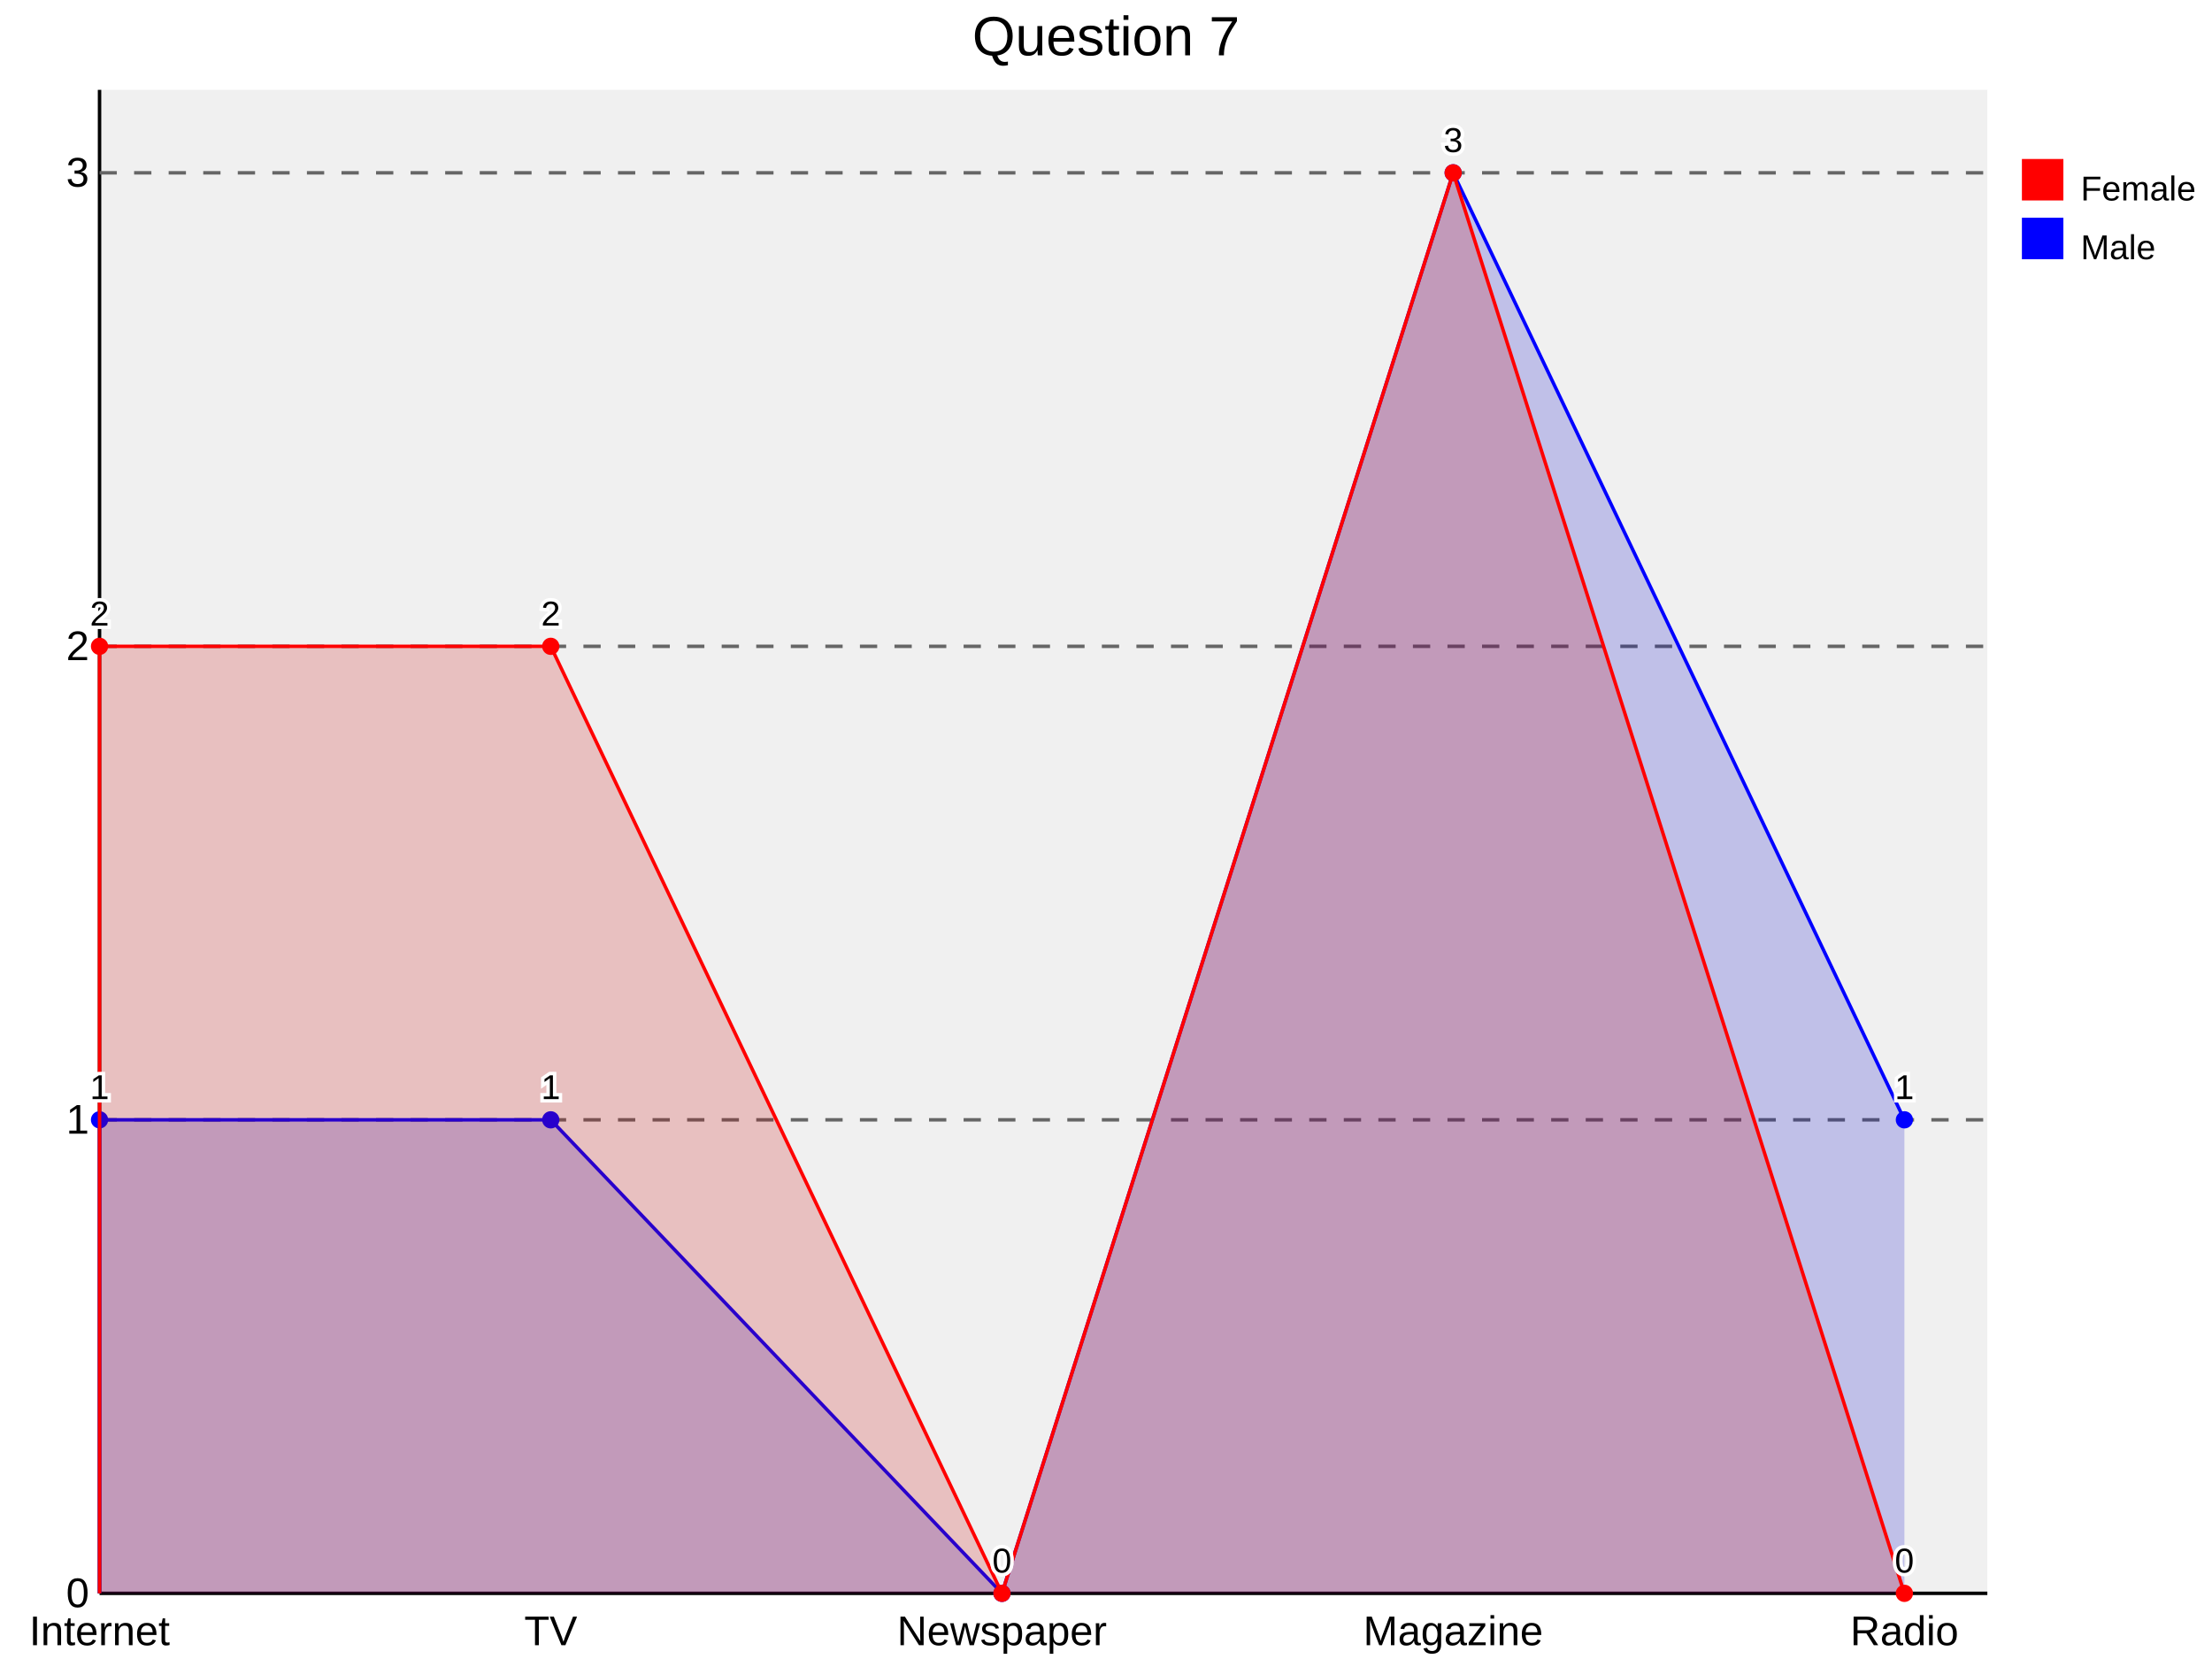
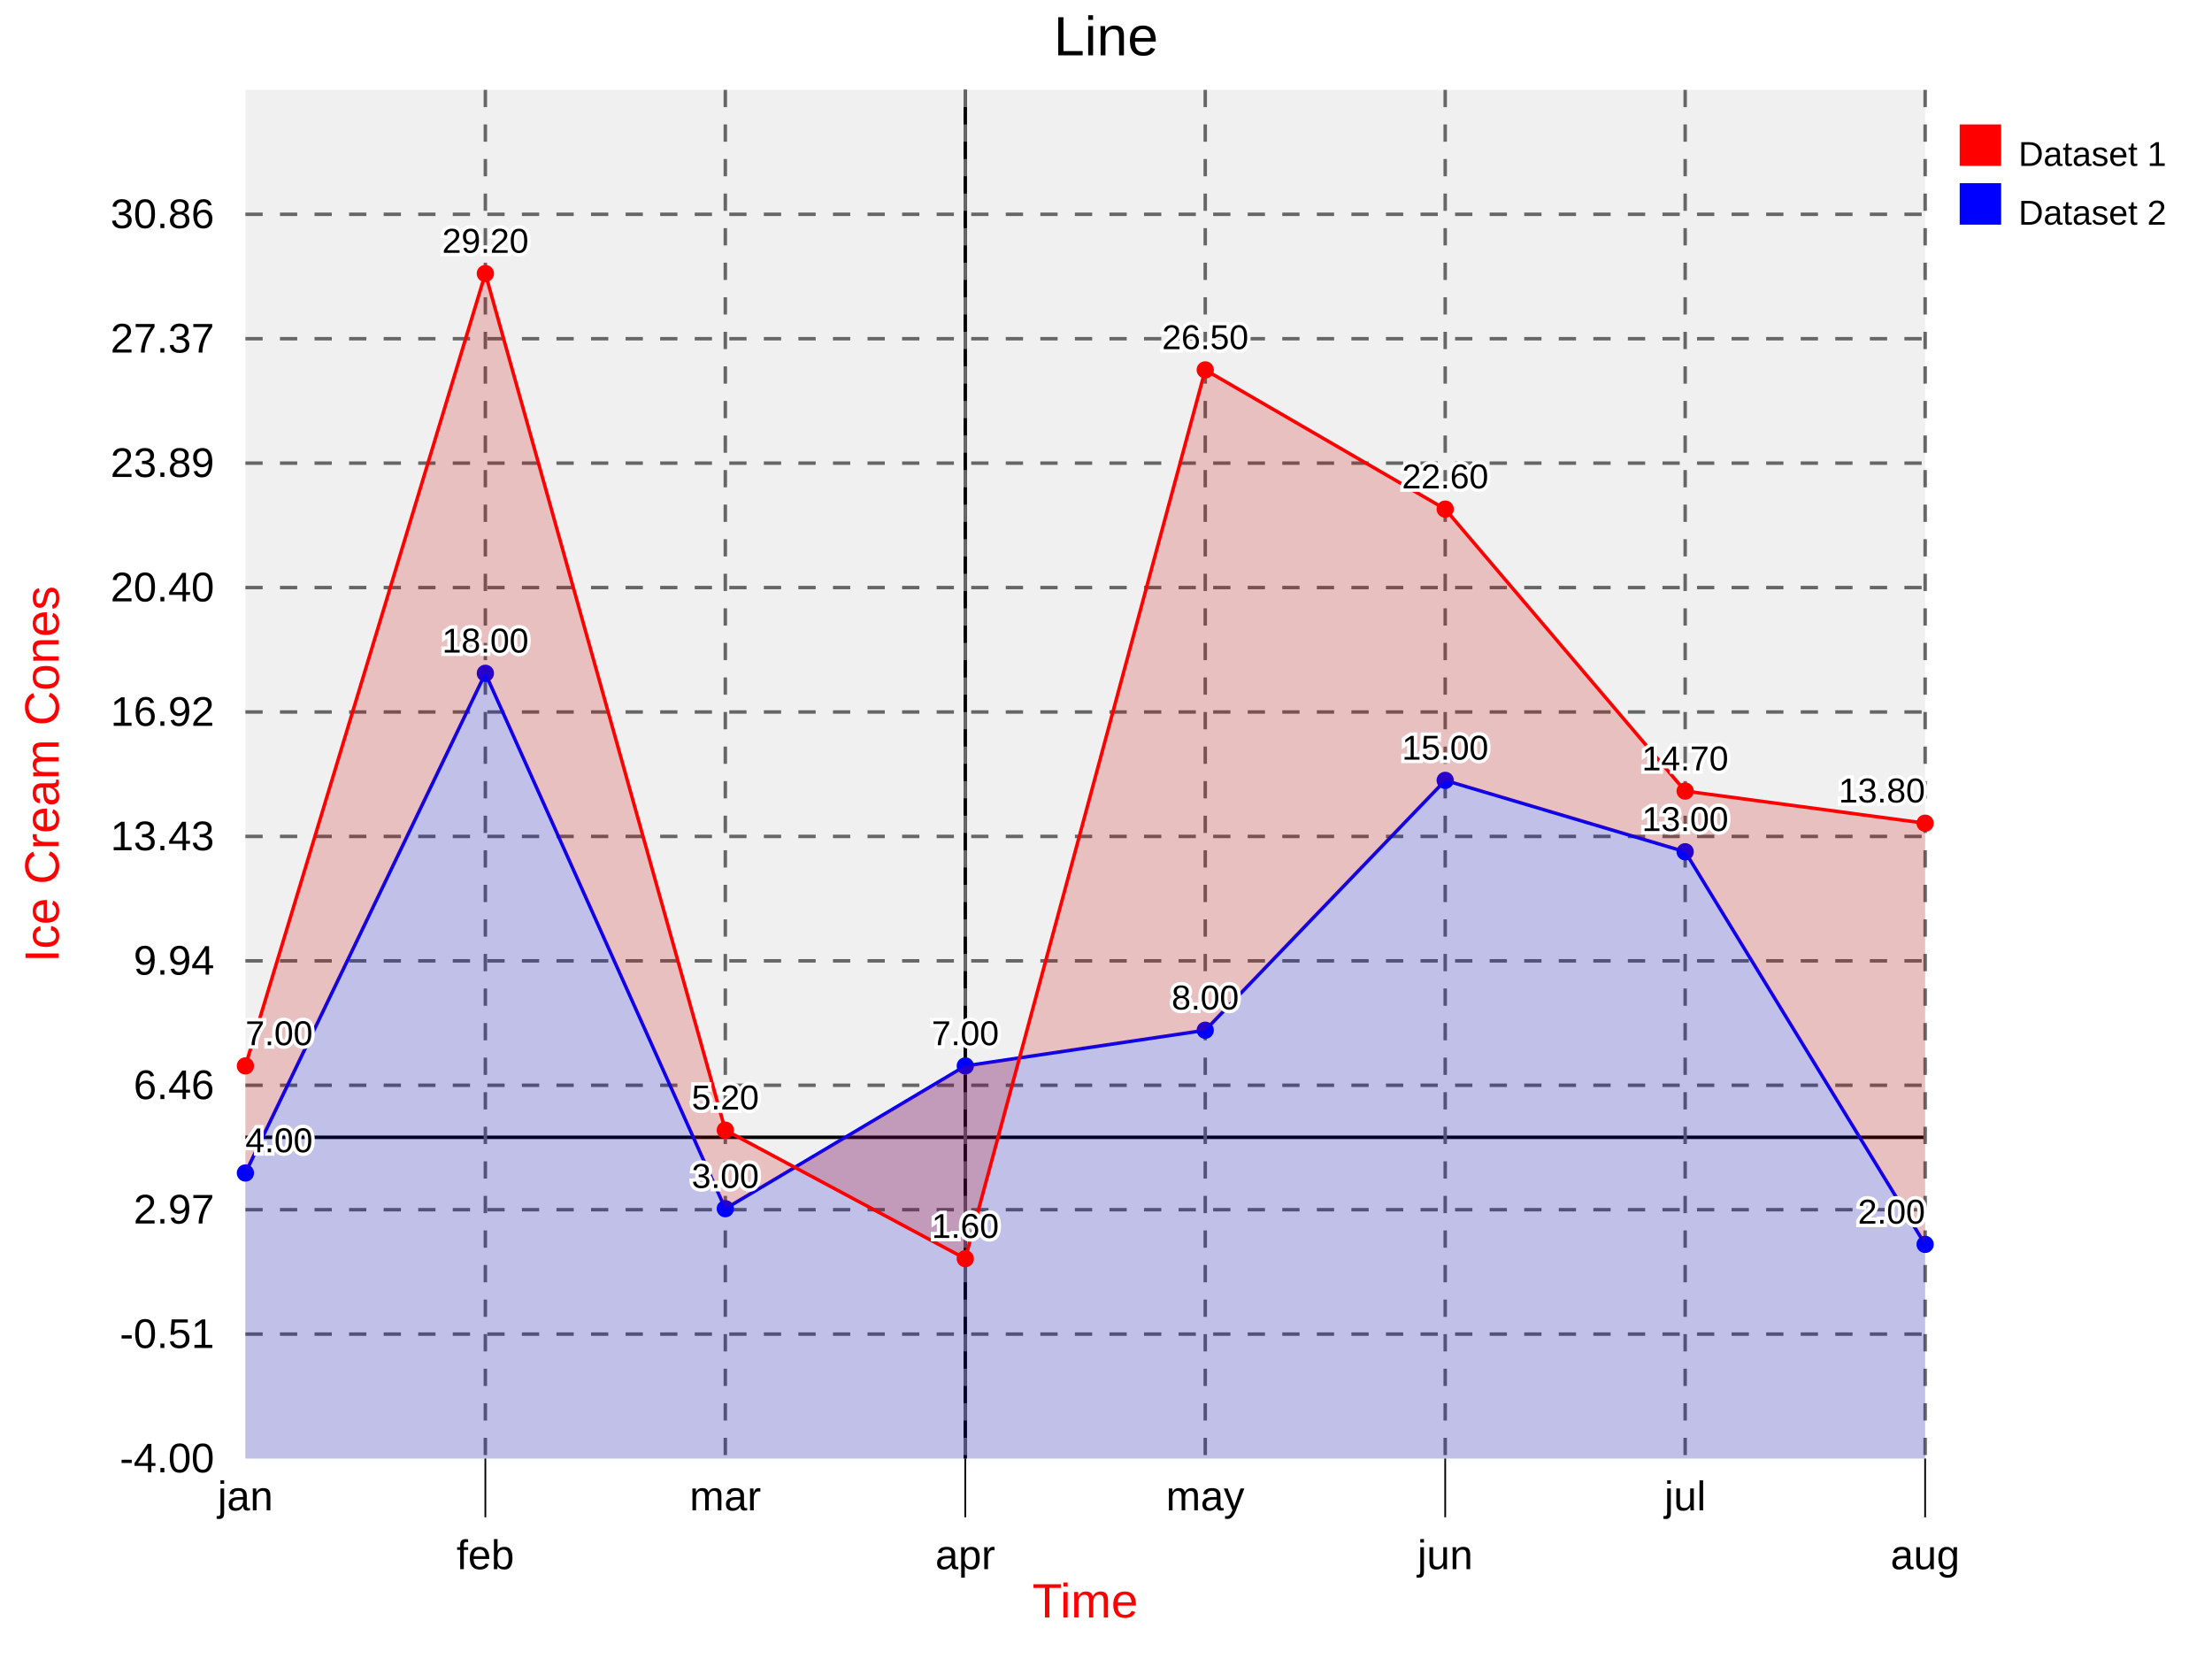
- <svg xmlns="http://www.w3.org/2000/svg" viewBox="0 0 640 480" height="480" width="640">
-   <defs />
-   <rect x="0" class="svgBackground" y="0" height="480" style="fill:#ffffff;" width="640" />
-   <g transform="translate( 28.8 26 )">
-     <rect x="0" class="graphBackground" y="0" height="435" style="fill:#f0f0f0;" width="546.2" />
-     <path class="axis" d="M 0 0 v435" id="xAxis" style="stroke: #000000; stroke-width: 1px;" />
-     <path class="axis" d="M 0 435 h546.2" id="yAxis" style="stroke: #000000; stroke-width: 1px;" />
-     <text x="0.0" class="xAxisLabels" y="450" style="text-anchor: middle; fill: #000000; font-size: 12px; font-family: &quot;Arial&quot;, sans-serif; font-weight: normal;text-anchor: middle">Internet</text>
-     <text x="130.55" class="xAxisLabels" y="450" style="text-anchor: middle; fill: #000000; font-size: 12px; font-family: &quot;Arial&quot;, sans-serif; font-weight: normal;text-anchor: middle">TV</text>
-     <text x="261.1" class="xAxisLabels" y="450" style="text-anchor: middle; fill: #000000; font-size: 12px; font-family: &quot;Arial&quot;, sans-serif; font-weight: normal;text-anchor: middle">Newspaper</text>
-     <text x="391.65" class="xAxisLabels" y="450" style="text-anchor: middle; fill: #000000; font-size: 12px; font-family: &quot;Arial&quot;, sans-serif; font-weight: normal;text-anchor: middle">Magazine</text>
-     <text x="522.2" class="xAxisLabels" y="450" style="text-anchor: middle; fill: #000000; font-size: 12px; font-family: &quot;Arial&quot;, sans-serif; font-weight: normal;text-anchor: middle">Radio
- </text>
-     <text x="-3" class="yAxisLabels" y="439.0" style="text-anchor: end; fill: #000000; font-size: 12px; font-family: &quot;Arial&quot;, sans-serif; font-weight: normal;text-anchor: end">0</text>
-     <text x="-3" class="yAxisLabels" y="302.0" style="text-anchor: end; fill: #000000; font-size: 12px; font-family: &quot;Arial&quot;, sans-serif; font-weight: normal;text-anchor: end">1</text>
-     <path class="guideLines" d="M0 298.0 h546.2" style="stroke: #666666; stroke-width: 1px; stroke-dasharray: 5 5;" />
-     <text x="-3" class="yAxisLabels" y="165.0" style="text-anchor: end; fill: #000000; font-size: 12px; font-family: &quot;Arial&quot;, sans-serif; font-weight: normal;text-anchor: end">2</text>
-     <path class="guideLines" d="M0 161.0 h546.2" style="stroke: #666666; stroke-width: 1px; stroke-dasharray: 5 5;" />
-     <text x="-3" class="yAxisLabels" y="28.0" style="text-anchor: end; fill: #000000; font-size: 12px; font-family: &quot;Arial&quot;, sans-serif; font-weight: normal;text-anchor: end">3</text>
-     <path class="guideLines" d="M0 24.0 h546.2" style="stroke: #666666; stroke-width: 1px; stroke-dasharray: 5 5;" />
-     <path class="fill2" d="M0 435 L0.0 298.0 130.55 298.0 261.1 435.0 391.65 24.0 522.2 298.0  V435 Z" style="fill: #0000cc; fill-opacity: 0.2; stroke: none;" />
-     <path class="line2" d="M0 435 M0 435 L0.0 298.0 130.55 298.0 261.1 435.0 391.65 24.0 522.2 298.0 " style="fill: none; stroke: #0000ff; stroke-width: 1px;" />
-     <circle cy="298.0" class="dataPoint2" r="2.5" style="fill: #0000ff; stroke: none; stroke-width: 1px;" cx="0.0" />
-     <circle cy="298.0" class="dataPoint2" r="2.5" style="fill: #0000ff; stroke: none; stroke-width: 1px;" cx="130.55" />
-     <circle cy="435.0" class="dataPoint2" r="2.5" style="fill: #0000ff; stroke: none; stroke-width: 1px;" cx="261.1" />
-     <circle cy="24.0" class="dataPoint2" r="2.5" style="fill: #0000ff; stroke: none; stroke-width: 1px;" cx="391.65" />
-     <circle cy="298.0" class="dataPoint2" r="2.5" style="fill: #0000ff; stroke: none; stroke-width: 1px;" cx="522.2" />
-     <path class="fill1" d="M0 435 L0.0 161.0 130.55 161.0 261.1 435.0 391.65 24.0 522.2 435.0  V435 Z" style="fill: #cc0000; fill-opacity: 0.2; stroke: none;" />
-     <path class="line1" d="M0 435 M0 435 L0.0 161.0 130.55 161.0 261.1 435.0 391.65 24.0 522.2 435.0 " style="fill: none; stroke: #ff0000; stroke-width: 1px;" />
-     <circle cy="161.0" class="dataPoint1" r="2.5" style="fill: #ff0000; stroke: none; stroke-width: 1px;" cx="0.0" />
-     <circle cy="161.0" class="dataPoint1" r="2.5" style="fill: #ff0000; stroke: none; stroke-width: 1px;" cx="130.55" />
-     <circle cy="435.0" class="dataPoint1" r="2.5" style="fill: #ff0000; stroke: none; stroke-width: 1px;" cx="261.1" />
-     <circle cy="24.0" class="dataPoint1" r="2.5" style="fill: #ff0000; stroke: none; stroke-width: 1px;" cx="391.65" />
-     <circle cy="435.0" class="dataPoint1" r="2.5" style="fill: #ff0000; stroke: none; stroke-width: 1px;" cx="522.2" />
+ <svg xmlns="http://www.w3.org/2000/svg" xmlns:xlink="http://www.w3.org/1999/xlink" width="640" height="480" viewBox="0 0 640 480">
+   <defs>
+     <style type="text/css">
+ /* Copy from here for external style sheet */
+ .svgBackground{
+   fill:#ffffff;
+ }
+ .graphBackground{
+   fill:#f0f0f0;
+ }
+ 
+ /* graphs titles */
+ .mainTitle{
+   text-anchor: middle;
+   fill: #000000;
+   font-size: 16px;
+   font-family: "Arial", sans-serif;
+   font-weight: normal;
+ }
+ .subTitle{
+   text-anchor: middle;
+   fill: #999999;
+   font-size: 14px;
+   font-family: "Arial", sans-serif;
+   font-weight: normal;
+ }
+ 
+ .axis{
+   stroke: #000000;
+   stroke-width: 1px;
+ }
+ 
+ .guideLines{
+   stroke: #666666;
+   stroke-width: 1px;
+   stroke-dasharray: 5 5;
+ }
+ 
+ .xAxisLabels{
+   text-anchor: middle;
+   fill: #000000;
+   font-size: 12px;
+   font-family: "Arial", sans-serif;
+   font-weight: normal;
+ }
+ 
+ .yAxisLabels{
+   text-anchor: end;
+   fill: #000000;
+   font-size: 12px;
+   font-family: "Arial", sans-serif;
+   font-weight: normal;
+ }
+ 
+ .xAxisTitle{
+   text-anchor: middle;
+   fill: #ff0000;
+   font-size: 14px;
+   font-family: "Arial", sans-serif;
+   font-weight: normal;
+ }
+ 
+ .yAxisTitle{
+   fill: #ff0000;
+   text-anchor: middle;
+   font-size: 14px;
+   font-family: "Arial", sans-serif;
+   font-weight: normal;
+ }
+ 
+ .dataPointLabel, .dataPointLabelBackground, .dataPointPopup, .dataPointPopupMask{
+   fill: #000000;
+   text-anchor:middle;
+   font-size: 10px;
+   font-family: "Arial", sans-serif;
+   font-weight: normal;
+ }
+ 
+ .dataPointLabelBackground{
+   stroke: #ffffff;
+   stroke-width: 2;
+ }
+ 
+ .dataPointPopupMask{
+   stroke: white;
+   stroke-width: 7;
+ }
+ 
+ .dataPointPopup{
+   fill: black;
+   stroke-width: 2;
+ }
+ 
+ .staggerGuideLine{
+   fill: none;
+   stroke: #000000;
+   stroke-width: 0.5px;
+ }
+ 
+ /* default line styles */
+ .line1{
+ 	fill: none;
+ 	stroke: #ff0000;
+ 	stroke-width: 1px;
+ }
+ .line2{
+ 	fill: none;
+ 	stroke: #0000ff;
+ 	stroke-width: 1px;
+ }
+ .line3{
+ 	fill: none;
+ 	stroke: #00ff00;
+ 	stroke-width: 1px;
+ }
+ .line4{
+ 	fill: none;
+ 	stroke: #ffcc00;
+ 	stroke-width: 1px;
+ }
+ .line5{
+ 	fill: none;
+ 	stroke: #00ccff;
+ 	stroke-width: 1px;
+ }
+ .line6{
+ 	fill: none;
+ 	stroke: #ff00ff;
+ 	stroke-width: 1px;
+ }
+ .line7{
+ 	fill: none;
+ 	stroke: #00ffff;
+ 	stroke-width: 1px;
+ }
+ .line8{
+ 	fill: none;
+ 	stroke: #ffff00;
+ 	stroke-width: 1px;
+ }
+ .line9{
+ 	fill: none;
+ 	stroke: #cc6666;
+ 	stroke-width: 1px;
+ }
+ .line10{
+ 	fill: none;
+ 	stroke: #663399;
+ 	stroke-width: 1px;
+ }
+ .line11{
+ 	fill: none;
+ 	stroke: #339900;
+ 	stroke-width: 1px;
+ }
+ .line12{
+ 	fill: none;
+ 	stroke: #9966FF;
+ 	stroke-width: 1px;
+ }
+ /* default fill styles */
+ .fill1{
+ 	fill: #cc0000;
+ 	fill-opacity: 0.2;
+ 	stroke: none;
+ }
+ .fill2{
+ 	fill: #0000cc;
+ 	fill-opacity: 0.2;
+ 	stroke: none;
+ }
+ .fill3{
+ 	fill: #00cc00;
+ 	fill-opacity: 0.2;
+ 	stroke: none;
+ }
+ .fill4{
+ 	fill: #ffcc00;
+ 	fill-opacity: 0.2;
+ 	stroke: none;
+ }
+ .fill5{
+ 	fill: #00ccff;
+ 	fill-opacity: 0.2;
+ 	stroke: none;
+ }
+ .fill6{
+ 	fill: #ff00ff;
+ 	fill-opacity: 0.2;
+ 	stroke: none;
+ }
+ .fill7{
+ 	fill: #00ffff;
+ 	fill-opacity: 0.2;
+ 	stroke: none;
+ }
+ .fill8{
+ 	fill: #ffff00;
+ 	fill-opacity: 0.2;
+ 	stroke: none;
+ }
+ .fill9{
+ 	fill: #cc6666;
+ 	fill-opacity: 0.2;
+ 	stroke: none;
+ }
+ .fill10{
+ 	fill: #663399;
+ 	fill-opacity: 0.2;
+ 	stroke: none;
+ }
+ .fill11{
+ 	fill: #339900;
+ 	fill-opacity: 0.2;
+ 	stroke: none;
+ }
+ .fill12{
+ 	fill: #9966FF;
+ 	fill-opacity: 0.2;
+ 	stroke: none;
+ }
+ /* default line styles */
+ .key1,.dataPoint1{
+ 	fill: #ff0000;
+ 	stroke: none;
+ 	stroke-width: 1px;
+ }
+ .key2,.dataPoint2{
+ 	fill: #0000ff;
+ 	stroke: none;
+ 	stroke-width: 1px;
+ }
+ .key3,.dataPoint3{
+ 	fill: #00ff00;
+ 	stroke: none;
+ 	stroke-width: 1px;
+ }
+ .key4,.dataPoint4{
+ 	fill: #ffcc00;
+ 	stroke: none;
+ 	stroke-width: 1px;
+ }
+ .key5,.dataPoint5{
+ 	fill: #00ccff;
+ 	stroke: none;
+ 	stroke-width: 1px;
+ }
+ .key6,.dataPoint6{
+ 	fill: #ff00ff;
+ 	stroke: none;
+ 	stroke-width: 1px;
+ }
+ .key7,.dataPoint7{
+ 	fill: #00ffff;
+ 	stroke: none;
+ 	stroke-width: 1px;
+ }
+ .key8,.dataPoint8{
+ 	fill: #ffff00;
+ 	stroke: none;
+ 	stroke-width: 1px;
+ }
+ .key9,.dataPoint9{
+ 	fill: #cc6666;
+ 	stroke: none;
+ 	stroke-width: 1px;
+ }
+ .key10,.dataPoint10{
+ 	fill: #663399;
+ 	stroke: none;
+ 	stroke-width: 1px;
+ }
+ .key11,.dataPoint11{
+ 	fill: #339900;
+ 	stroke: none;
+ 	stroke-width: 1px;
+ }
+ .key12,.dataPoint12{
+ 	fill: #9966FF;
+ 	stroke: none;
+ 	stroke-width: 1px;
+ }
+ 
+ 
+ .keyText{
+   fill: #000000;
+   text-anchor:start;
+   font-size: 10px;
+   font-family: "Arial", sans-serif;
+   font-weight: normal;
+ }
+ /* End copy for external style sheet */
+ 
+ </style>
+   </defs>
+   <rect width="640" height="480" x="0" y="0" class="svgBackground" />
+   <g transform="translate( 71.0 26 )">
+     <rect x="0" y="0" width="486.0" height="396" class="graphBackground" />
+     <path d="M 0 303.057 h486.0" class="axis" id="yAxis" />
+     <path d="M 208.286 0 v396" class="axis" id="xAxis" />
+     <text class="xAxisLabels" x="0.0" y="411" style="text-anchor: middle">jan</text>
+     <text class="xAxisLabels" x="69.429" y="428" style="text-anchor: middle">feb</text>
+     <path d="M69.429 396 v17" class="staggerGuideLine" />
+     <path d="M69.429 0 v396" class="guideLines" />
+     <text class="xAxisLabels" x="138.857" y="411" style="text-anchor: middle">mar</text>
+     <path d="M138.857 0 v396" class="guideLines" />
+     <text class="xAxisLabels" x="208.286" y="428" style="text-anchor: middle">apr</text>
+     <path d="M208.286 396 v17" class="staggerGuideLine" />
+     <path d="M208.286 0 v396" class="guideLines" />
+     <text class="xAxisLabels" x="277.714" y="411" style="text-anchor: middle">may</text>
+     <path d="M277.714 0 v396" class="guideLines" />
+     <text class="xAxisLabels" x="347.143" y="428" style="text-anchor: middle">jun</text>
+     <path d="M347.143 396 v17" class="staggerGuideLine" />
+     <path d="M347.143 0 v396" class="guideLines" />
+     <text class="xAxisLabels" x="416.571" y="411" style="text-anchor: middle">jul</text>
+     <path d="M416.571 0 v396" class="guideLines" />
+     <text class="xAxisLabels" x="486.0" y="428" style="text-anchor: middle">aug</text>
+     <path d="M486.0 396 v17" class="staggerGuideLine" />
+     <path d="M486.0 0 v396" class="guideLines" />
+     <text x="3" y="400.0" class="yAxisLabels" style="text-anchor: end" transform="translate( -12 0 ) rotate( 0 3 400.0 ) ">-4.00</text>
+     <text x="3" y="364.0" class="yAxisLabels" style="text-anchor: end" transform="translate( -12 0 ) rotate( 0 3 364.0 ) ">-0.51</text>
+     <path d="M0 360.0 h486.0" class="guideLines" />
+     <text x="3" y="328.0" class="yAxisLabels" style="text-anchor: end" transform="translate( -12 0 ) rotate( 0 3 328.0 ) ">2.97</text>
+     <path d="M0 324.0 h486.0" class="guideLines" />
+     <text x="3" y="292.0" class="yAxisLabels" style="text-anchor: end" transform="translate( -12 0 ) rotate( 0 3 292.0 ) ">6.46</text>
+     <path d="M0 288.0 h486.0" class="guideLines" />
+     <text x="3" y="256.0" class="yAxisLabels" style="text-anchor: end" transform="translate( -12 0 ) rotate( 0 3 256.0 ) ">9.94</text>
+     <path d="M0 252.0 h486.0" class="guideLines" />
+     <text x="3" y="220.0" class="yAxisLabels" style="text-anchor: end" transform="translate( -12 0 ) rotate( 0 3 220.0 ) ">13.43</text>
+     <path d="M0 216.0 h486.0" class="guideLines" />
+     <text x="3" y="184.0" class="yAxisLabels" style="text-anchor: end" transform="translate( -12 0 ) rotate( 0 3 184.0 ) ">16.92</text>
+     <path d="M0 180.0 h486.0" class="guideLines" />
+     <text x="3" y="148.0" class="yAxisLabels" style="text-anchor: end" transform="translate( -12 0 ) rotate( 0 3 148.0 ) ">20.40</text>
+     <path d="M0 144.0 h486.0" class="guideLines" />
+     <text x="3" y="112.0" class="yAxisLabels" style="text-anchor: end" transform="translate( -12 0 ) rotate( 0 3 112.0 ) ">23.89</text>
+     <path d="M0 108.0 h486.0" class="guideLines" />
+     <text x="3" y="76.0" class="yAxisLabels" style="text-anchor: end" transform="translate( -12 0 ) rotate( 0 3 76.0 ) ">27.37</text>
+     <path d="M0 72.0 h486.0" class="guideLines" />
+     <text x="3" y="40.0" class="yAxisLabels" style="text-anchor: end" transform="translate( -12 0 ) rotate( 0 3 40.0 ) ">30.86</text>
+     <path d="M0 36.0 h486.0" class="guideLines" />
+     <path d="M0.0 396.0 L0.0 313.384 69.429 168.806 138.857 323.711 208.286 282.403 277.714 272.076 347.143 199.787 416.571 220.441 486.0 334.038 486.0 396.0 416.571 396.0 347.143 396.0 277.714 396.0 208.286 396.0 138.857 396.0 69.429 396.0 0.0 396.0 Z" class="fill2" />
+     <path d="M0.0 313.384 L69.429 168.806 138.857 323.711 208.286 282.403 277.714 272.076 347.143 199.787 416.571 220.441 486.0 334.038 " class="line2" />
+     <circle cx="0.0" cy="313.384" r="2.5" class="dataPoint2" />
+     <circle cx="69.429" cy="168.806" r="2.5" class="dataPoint2" />
+     <circle cx="138.857" cy="323.711" r="2.5" class="dataPoint2" />
+     <circle cx="208.286" cy="282.403" r="2.5" class="dataPoint2" />
+     <circle cx="277.714" cy="272.076" r="2.5" class="dataPoint2" />
+     <circle cx="347.143" cy="199.787" r="2.5" class="dataPoint2" />
+     <circle cx="416.571" cy="220.441" r="2.5" class="dataPoint2" />
+     <circle cx="486.0" cy="334.038" r="2.5" class="dataPoint2" />
+     <path d="M0.0 313.384 L0.0 282.403 69.429 53.143 138.857 300.991 208.286 338.169 277.714 81.026 347.143 121.301 416.571 202.885 486.0 212.179 486.0 334.038 416.571 220.441 347.143 199.787 277.714 272.076 208.286 282.403 138.857 323.711 69.429 168.806 0.0 313.384 Z" class="fill1" />
+     <path d="M0.0 282.403 L69.429 53.143 138.857 300.991 208.286 338.169 277.714 81.026 347.143 121.301 416.571 202.885 486.0 212.179 " class="line1" />
+     <circle cx="0.0" cy="282.403" r="2.5" class="dataPoint1" />
+     <circle cx="69.429" cy="53.143" r="2.5" class="dataPoint1" />
+     <circle cx="138.857" cy="300.991" r="2.5" class="dataPoint1" />
+     <circle cx="208.286" cy="338.169" r="2.5" class="dataPoint1" />
+     <circle cx="277.714" cy="81.026" r="2.5" class="dataPoint1" />
+     <circle cx="347.143" cy="121.301" r="2.5" class="dataPoint1" />
+     <circle cx="416.571" cy="202.885" r="2.5" class="dataPoint1" />
+     <circle cx="486.0" cy="212.179" r="2.5" class="dataPoint1" />
    <g>
-       <text x="0.0" class="dataPointLabel" y="292.0" style="fill: #000000; text-anchor:middle; font-size: 10px; font-family: &quot;Arial&quot;, sans-serif; font-weight: normal; stroke: #fff; stroke-width: 2;">1</text>
-       <text x="0.0" class="dataPointLabel" y="292.0" style="fill: #000000; text-anchor:middle; font-size: 10px; font-family: &quot;Arial&quot;, sans-serif; font-weight: normal;">1</text>
-       <text x="130.55" class="dataPointLabel" y="292.0" style="fill: #000000; text-anchor:middle; font-size: 10px; font-family: &quot;Arial&quot;, sans-serif; font-weight: normal; stroke: #fff; stroke-width: 2;">1</text>
-       <text x="130.55" class="dataPointLabel" y="292.0" style="fill: #000000; text-anchor:middle; font-size: 10px; font-family: &quot;Arial&quot;, sans-serif; font-weight: normal;">1</text>
-       <text x="261.1" class="dataPointLabel" y="429.0" style="fill: #000000; text-anchor:middle; font-size: 10px; font-family: &quot;Arial&quot;, sans-serif; font-weight: normal; stroke: #fff; stroke-width: 2;">0</text>
-       <text x="261.1" class="dataPointLabel" y="429.0" style="fill: #000000; text-anchor:middle; font-size: 10px; font-family: &quot;Arial&quot;, sans-serif; font-weight: normal;">0</text>
-       <text x="391.65" class="dataPointLabel" y="18.0" style="fill: #000000; text-anchor:middle; font-size: 10px; font-family: &quot;Arial&quot;, sans-serif; font-weight: normal; stroke: #fff; stroke-width: 2;">3</text>
-       <text x="391.65" class="dataPointLabel" y="18.0" style="fill: #000000; text-anchor:middle; font-size: 10px; font-family: &quot;Arial&quot;, sans-serif; font-weight: normal;">3</text>
-       <text x="522.2" class="dataPointLabel" y="292.0" style="fill: #000000; text-anchor:middle; font-size: 10px; font-family: &quot;Arial&quot;, sans-serif; font-weight: normal; stroke: #fff; stroke-width: 2;">1</text>
-       <text x="522.2" class="dataPointLabel" y="292.0" style="fill: #000000; text-anchor:middle; font-size: 10px; font-family: &quot;Arial&quot;, sans-serif; font-weight: normal;">1</text>
-       <text x="0.0" class="dataPointLabel" y="155.0" style="fill: #000000; text-anchor:middle; font-size: 10px; font-family: &quot;Arial&quot;, sans-serif; font-weight: normal; stroke: #fff; stroke-width: 2;">2</text>
-       <text x="0.0" class="dataPointLabel" y="155.0" style="fill: #000000; text-anchor:middle; font-size: 10px; font-family: &quot;Arial&quot;, sans-serif; font-weight: normal;">2</text>
-       <text x="130.55" class="dataPointLabel" y="155.0" style="fill: #000000; text-anchor:middle; font-size: 10px; font-family: &quot;Arial&quot;, sans-serif; font-weight: normal; stroke: #fff; stroke-width: 2;">2</text>
-       <text x="130.55" class="dataPointLabel" y="155.0" style="fill: #000000; text-anchor:middle; font-size: 10px; font-family: &quot;Arial&quot;, sans-serif; font-weight: normal;">2</text>
-       <text x="261.1" class="dataPointLabel" y="429.0" style="fill: #000000; text-anchor:middle; font-size: 10px; font-family: &quot;Arial&quot;, sans-serif; font-weight: normal; stroke: #fff; stroke-width: 2;">0</text>
-       <text x="261.1" class="dataPointLabel" y="429.0" style="fill: #000000; text-anchor:middle; font-size: 10px; font-family: &quot;Arial&quot;, sans-serif; font-weight: normal;">0</text>
-       <text x="391.65" class="dataPointLabel" y="18.0" style="fill: #000000; text-anchor:middle; font-size: 10px; font-family: &quot;Arial&quot;, sans-serif; font-weight: normal; stroke: #fff; stroke-width: 2;">3</text>
-       <text x="391.65" class="dataPointLabel" y="18.0" style="fill: #000000; text-anchor:middle; font-size: 10px; font-family: &quot;Arial&quot;, sans-serif; font-weight: normal;">3</text>
-       <text x="522.2" class="dataPointLabel" y="429.0" style="fill: #000000; text-anchor:middle; font-size: 10px; font-family: &quot;Arial&quot;, sans-serif; font-weight: normal; stroke: #fff; stroke-width: 2;">0</text>
-       <text x="522.2" class="dataPointLabel" y="429.0" style="fill: #000000; text-anchor:middle; font-size: 10px; font-family: &quot;Arial&quot;, sans-serif; font-weight: normal;">0</text>
+       <text x="0.0" y="307.384" class="dataPointLabelBackground" style="text-anchor: start;">4.00</text>
+       <text x="0.0" y="307.384" class="dataPointLabel" style="text-anchor: start;">4.00</text>
+       <g id="2960" visibility="hidden">
+         <text x="5.0" y="301.384" class="dataPointPopupMask" style="text-anchor: start;">4</text>
+         <text x="5.0" y="301.384" class="dataPointPopup" style="text-anchor: start;">4</text>
+       </g>
+       <a xlink:href="">
+         <circle cx="0.0" cy="313.384" r="10" style="opacity: 0" />
+       </a>
+       <text x="69.429" y="162.806" class="dataPointLabelBackground">18.00</text>
+       <text x="69.429" y="162.806" class="dataPointLabel">18.00</text>
+       <g id="2968" visibility="hidden">
+         <text x="74.429" y="156.806" class="dataPointPopupMask" style="text-anchor: start;">18</text>
+         <text x="74.429" y="156.806" class="dataPointPopup" style="text-anchor: start;">18</text>
+       </g>
+       <a xlink:href="">
+         <circle cx="69.429" cy="168.806" r="10" style="opacity: 0" />
+       </a>
+       <text x="138.857" y="317.711" class="dataPointLabelBackground">3.00</text>
+       <text x="138.857" y="317.711" class="dataPointLabel">3.00</text>
+       <g id="2976" visibility="hidden">
+         <text x="143.857" y="311.711" class="dataPointPopupMask" style="text-anchor: start;">3</text>
+         <text x="143.857" y="311.711" class="dataPointPopup" style="text-anchor: start;">3</text>
+       </g>
+       <a xlink:href="">
+         <circle cx="138.857" cy="323.711" r="10" style="opacity: 0" />
+       </a>
+       <text x="208.286" y="276.403" class="dataPointLabelBackground">7.00</text>
+       <text x="208.286" y="276.403" class="dataPointLabel">7.00</text>
+       <g id="2984" visibility="hidden">
+         <text x="213.286" y="270.403" class="dataPointPopupMask" style="text-anchor: start;">7</text>
+         <text x="213.286" y="270.403" class="dataPointPopup" style="text-anchor: start;">7</text>
+       </g>
+       <a xlink:href="">
+         <circle cx="208.286" cy="282.403" r="10" style="opacity: 0" />
+       </a>
+       <text x="277.714" y="266.076" class="dataPointLabelBackground">8.00</text>
+       <text x="277.714" y="266.076" class="dataPointLabel">8.00</text>
+       <g id="2992" visibility="hidden">
+         <text x="282.714" y="260.076" class="dataPointPopupMask" style="text-anchor: start;">8</text>
+         <text x="282.714" y="260.076" class="dataPointPopup" style="text-anchor: start;">8</text>
+       </g>
+       <a xlink:href="">
+         <circle cx="277.714" cy="272.076" r="10" style="opacity: 0" />
+       </a>
+       <text x="347.143" y="193.787" class="dataPointLabelBackground">15.00</text>
+       <text x="347.143" y="193.787" class="dataPointLabel">15.00</text>
+       <g id="3000" visibility="hidden">
+         <text x="352.143" y="187.787" class="dataPointPopupMask" style="text-anchor: start;">15</text>
+         <text x="352.143" y="187.787" class="dataPointPopup" style="text-anchor: start;">15</text>
+       </g>
+       <a xlink:href="">
+         <circle cx="347.143" cy="199.787" r="10" style="opacity: 0" />
+       </a>
+       <text x="416.571" y="214.441" class="dataPointLabelBackground">13.00</text>
+       <text x="416.571" y="214.441" class="dataPointLabel">13.00</text>
+       <g id="3008" visibility="hidden">
+         <text x="421.571" y="208.441" class="dataPointPopupMask" style="text-anchor: start;">13</text>
+         <text x="421.571" y="208.441" class="dataPointPopup" style="text-anchor: start;">13</text>
+       </g>
+       <a xlink:href="">
+         <circle cx="416.571" cy="220.441" r="10" style="opacity: 0" />
+       </a>
+       <text x="486.0" y="328.038" class="dataPointLabelBackground" style="text-anchor: end;">2.00</text>
+       <text x="486.0" y="328.038" class="dataPointLabel" style="text-anchor: end;">2.00</text>
+       <g id="3016" visibility="hidden">
+         <text x="481.0" y="322.038" class="dataPointPopupMask" style="text-anchor: end;">2</text>
+         <text x="481.0" y="322.038" class="dataPointPopup" style="text-anchor: end;">2</text>
+       </g>
+       <a xlink:href="">
+         <circle cx="486.0" cy="334.038" r="10" style="opacity: 0" />
+       </a>
+       <text x="0.0" y="276.403" class="dataPointLabelBackground" style="text-anchor: start;">7.00</text>
+       <text x="0.0" y="276.403" class="dataPointLabel" style="text-anchor: start;">7.00</text>
+       <g id="3024" visibility="hidden">
+         <text x="5.0" y="270.403" class="dataPointPopupMask" style="text-anchor: start;">7</text>
+         <text x="5.0" y="270.403" class="dataPointPopup" style="text-anchor: start;">7</text>
+       </g>
+       <a xlink:href="">
+         <circle cx="0.0" cy="282.403" r="10" style="opacity: 0" />
+       </a>
+       <text x="69.429" y="47.143" class="dataPointLabelBackground">29.20</text>
+       <text x="69.429" y="47.143" class="dataPointLabel">29.20</text>
+       <g id="3032" visibility="hidden">
+         <text x="74.429" y="41.143" class="dataPointPopupMask" style="text-anchor: start;">29.200000000000003</text>
+         <text x="74.429" y="41.143" class="dataPointPopup" style="text-anchor: start;">29.200000000000003</text>
+       </g>
+       <a xlink:href="">
+         <circle cx="69.429" cy="53.143" r="10" style="opacity: 0" />
+       </a>
+       <text x="138.857" y="294.991" class="dataPointLabelBackground">5.20</text>
+       <text x="138.857" y="294.991" class="dataPointLabel">5.20</text>
+       <g id="3040" visibility="hidden">
+         <text x="143.857" y="288.991" class="dataPointPopupMask" style="text-anchor: start;">5.199999999999999</text>
+         <text x="143.857" y="288.991" class="dataPointPopup" style="text-anchor: start;">5.199999999999999</text>
+       </g>
+       <a xlink:href="">
+         <circle cx="138.857" cy="300.991" r="10" style="opacity: 0" />
+       </a>
+       <text x="208.286" y="332.169" class="dataPointLabelBackground">1.60</text>
+       <text x="208.286" y="332.169" class="dataPointLabel">1.60</text>
+       <g id="3048" visibility="hidden">
+         <text x="213.286" y="326.169" class="dataPointPopupMask" style="text-anchor: start;">1.5999999999999996</text>
+         <text x="213.286" y="326.169" class="dataPointPopup" style="text-anchor: start;">1.5999999999999996</text>
+       </g>
+       <a xlink:href="">
+         <circle cx="208.286" cy="338.169" r="10" style="opacity: 0" />
+       </a>
+       <text x="277.714" y="75.026" class="dataPointLabelBackground">26.50</text>
+       <text x="277.714" y="75.026" class="dataPointLabel">26.50</text>
+       <g id="3056" visibility="hidden">
+         <text x="282.714" y="69.026" class="dataPointPopupMask" style="text-anchor: start;">26.5</text>
+         <text x="282.714" y="69.026" class="dataPointPopup" style="text-anchor: start;">26.5</text>
+       </g>
+       <a xlink:href="">
+         <circle cx="277.714" cy="81.026" r="10" style="opacity: 0" />
+       </a>
+       <text x="347.143" y="115.301" class="dataPointLabelBackground">22.60</text>
+       <text x="347.143" y="115.301" class="dataPointLabel">22.60</text>
+       <g id="3064" visibility="hidden">
+         <text x="352.143" y="109.301" class="dataPointPopupMask" style="text-anchor: start;">22.6</text>
+         <text x="352.143" y="109.301" class="dataPointPopup" style="text-anchor: start;">22.6</text>
+       </g>
+       <a xlink:href="">
+         <circle cx="347.143" cy="121.301" r="10" style="opacity: 0" />
+       </a>
+       <text x="416.571" y="196.885" class="dataPointLabelBackground">14.70</text>
+       <text x="416.571" y="196.885" class="dataPointLabel">14.70</text>
+       <g id="3072" visibility="hidden">
+         <text x="421.571" y="190.885" class="dataPointPopupMask" style="text-anchor: start;">14.7</text>
+         <text x="421.571" y="190.885" class="dataPointPopup" style="text-anchor: start;">14.7</text>
+       </g>
+       <a xlink:href="">
+         <circle cx="416.571" cy="202.885" r="10" style="opacity: 0" />
+       </a>
+       <text x="486.0" y="206.179" class="dataPointLabelBackground" style="text-anchor: end;">13.80</text>
+       <text x="486.0" y="206.179" class="dataPointLabel" style="text-anchor: end;">13.80</text>
+       <g id="3080" visibility="hidden">
+         <text x="481.0" y="200.179" class="dataPointPopupMask" style="text-anchor: end;">13.8</text>
+         <text x="481.0" y="200.179" class="dataPointPopup" style="text-anchor: end;">13.8</text>
+       </g>
+       <a xlink:href="">
+         <circle cx="486.0" cy="212.179" r="10" style="opacity: 0" />
+       </a>
    </g>
  </g>
-   <text x="320" class="mainTitle" y="16" style="text-anchor: middle; fill: #000000; font-size: 16px; font-family: &quot;Arial&quot;, sans-serif; font-weight: normal;">Question 7
- </text>
-   <g transform="translate(585.0 46)">
-     <rect x="0" class="key1" y="0" height="12" style="fill: #ff0000; stroke: none; stroke-width: 1px;" width="12" />
-     <text x="17" class="keyText" y="12" style="fill: #000000; text-anchor:start; font-size: 10px; font-family: &quot;Arial&quot;, sans-serif; font-weight: normal;">Female</text>
-     <rect x="0" class="key2" y="17" height="12" style="fill: #0000ff; stroke: none; stroke-width: 1px;" width="12" />
-     <text x="17" class="keyText" y="29" style="fill: #000000; text-anchor:start; font-size: 10px; font-family: &quot;Arial&quot;, sans-serif; font-weight: normal;">Male</text>
+   <text x="320" y="16" class="mainTitle">Line</text>
+   <text x="314.0" y="468" class="xAxisTitle">Time</text>
+   <text x="17" y="224" class="yAxisTitle" transform="rotate( -90, 17, 224 )">Ice Cream Cones</text>
+   <g transform="translate(567.0 36)">
+     <rect x="0" y="0" width="12" height="12" class="key1" />
+     <text x="17" y="12" class="keyText">Dataset 1</text>
+     <rect x="0" y="17" width="12" height="12" class="key2" />
+     <text x="17" y="29" class="keyText">Dataset 2</text>
  </g>
</svg>
